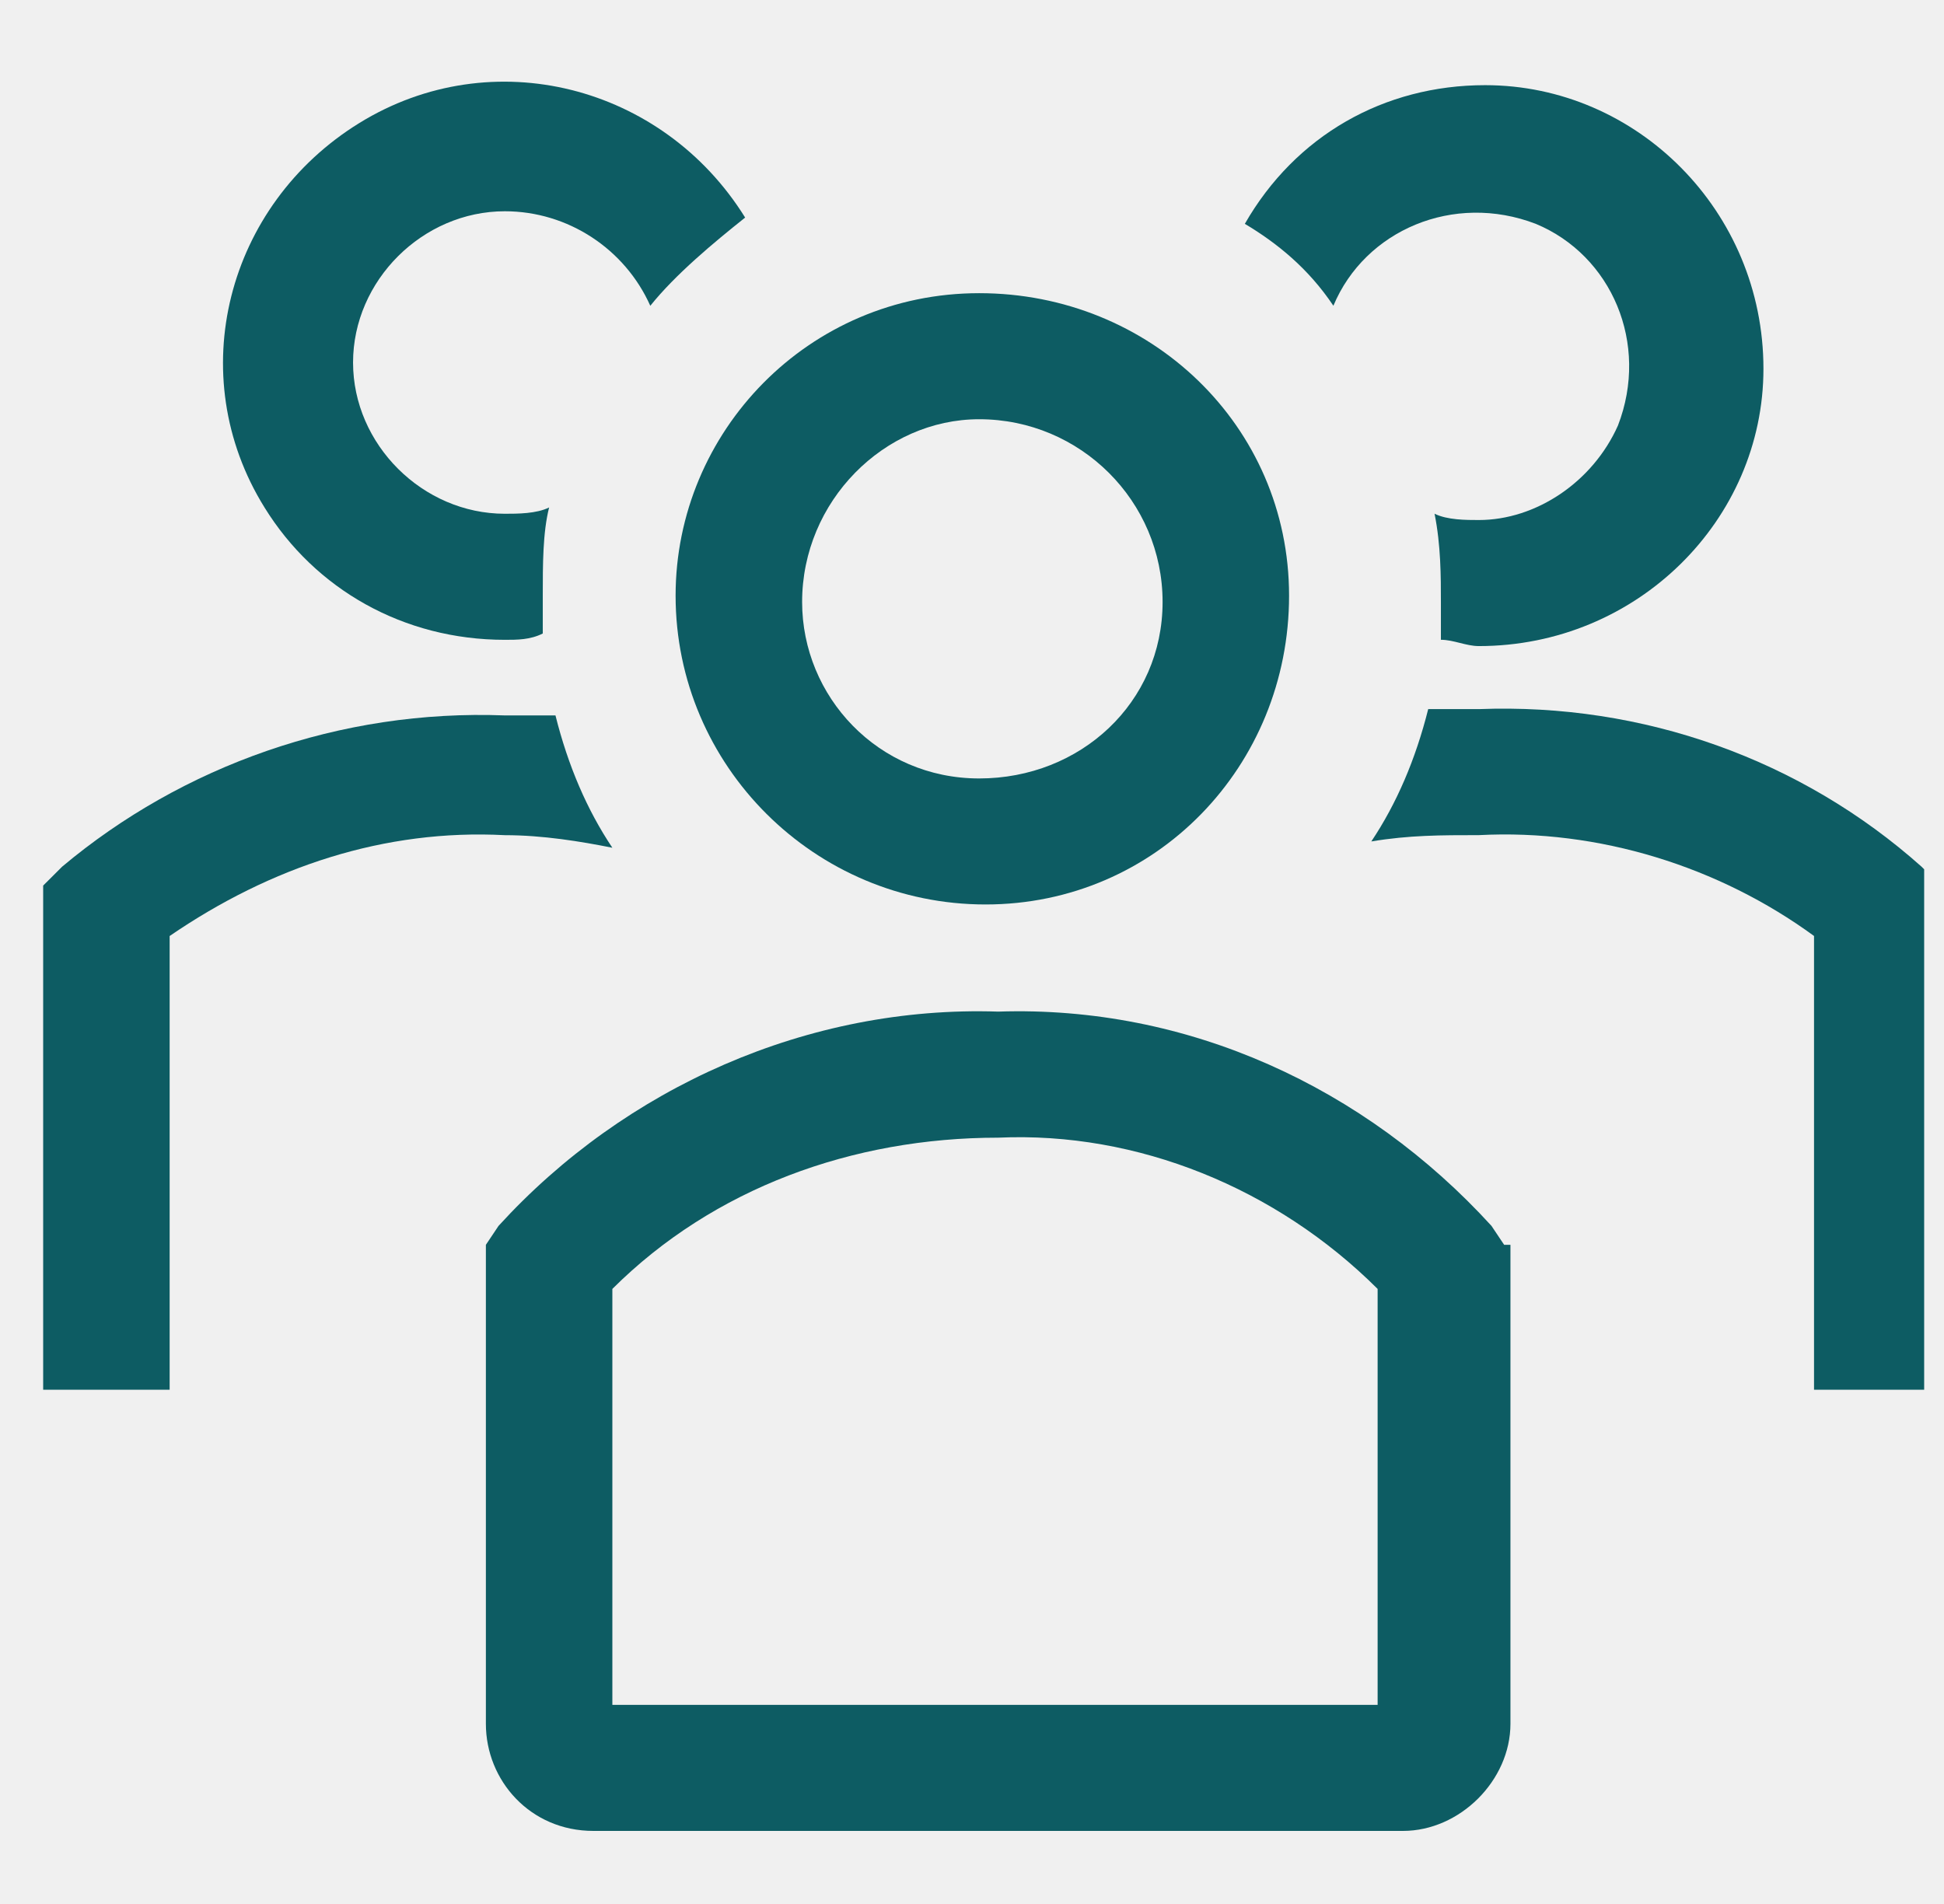
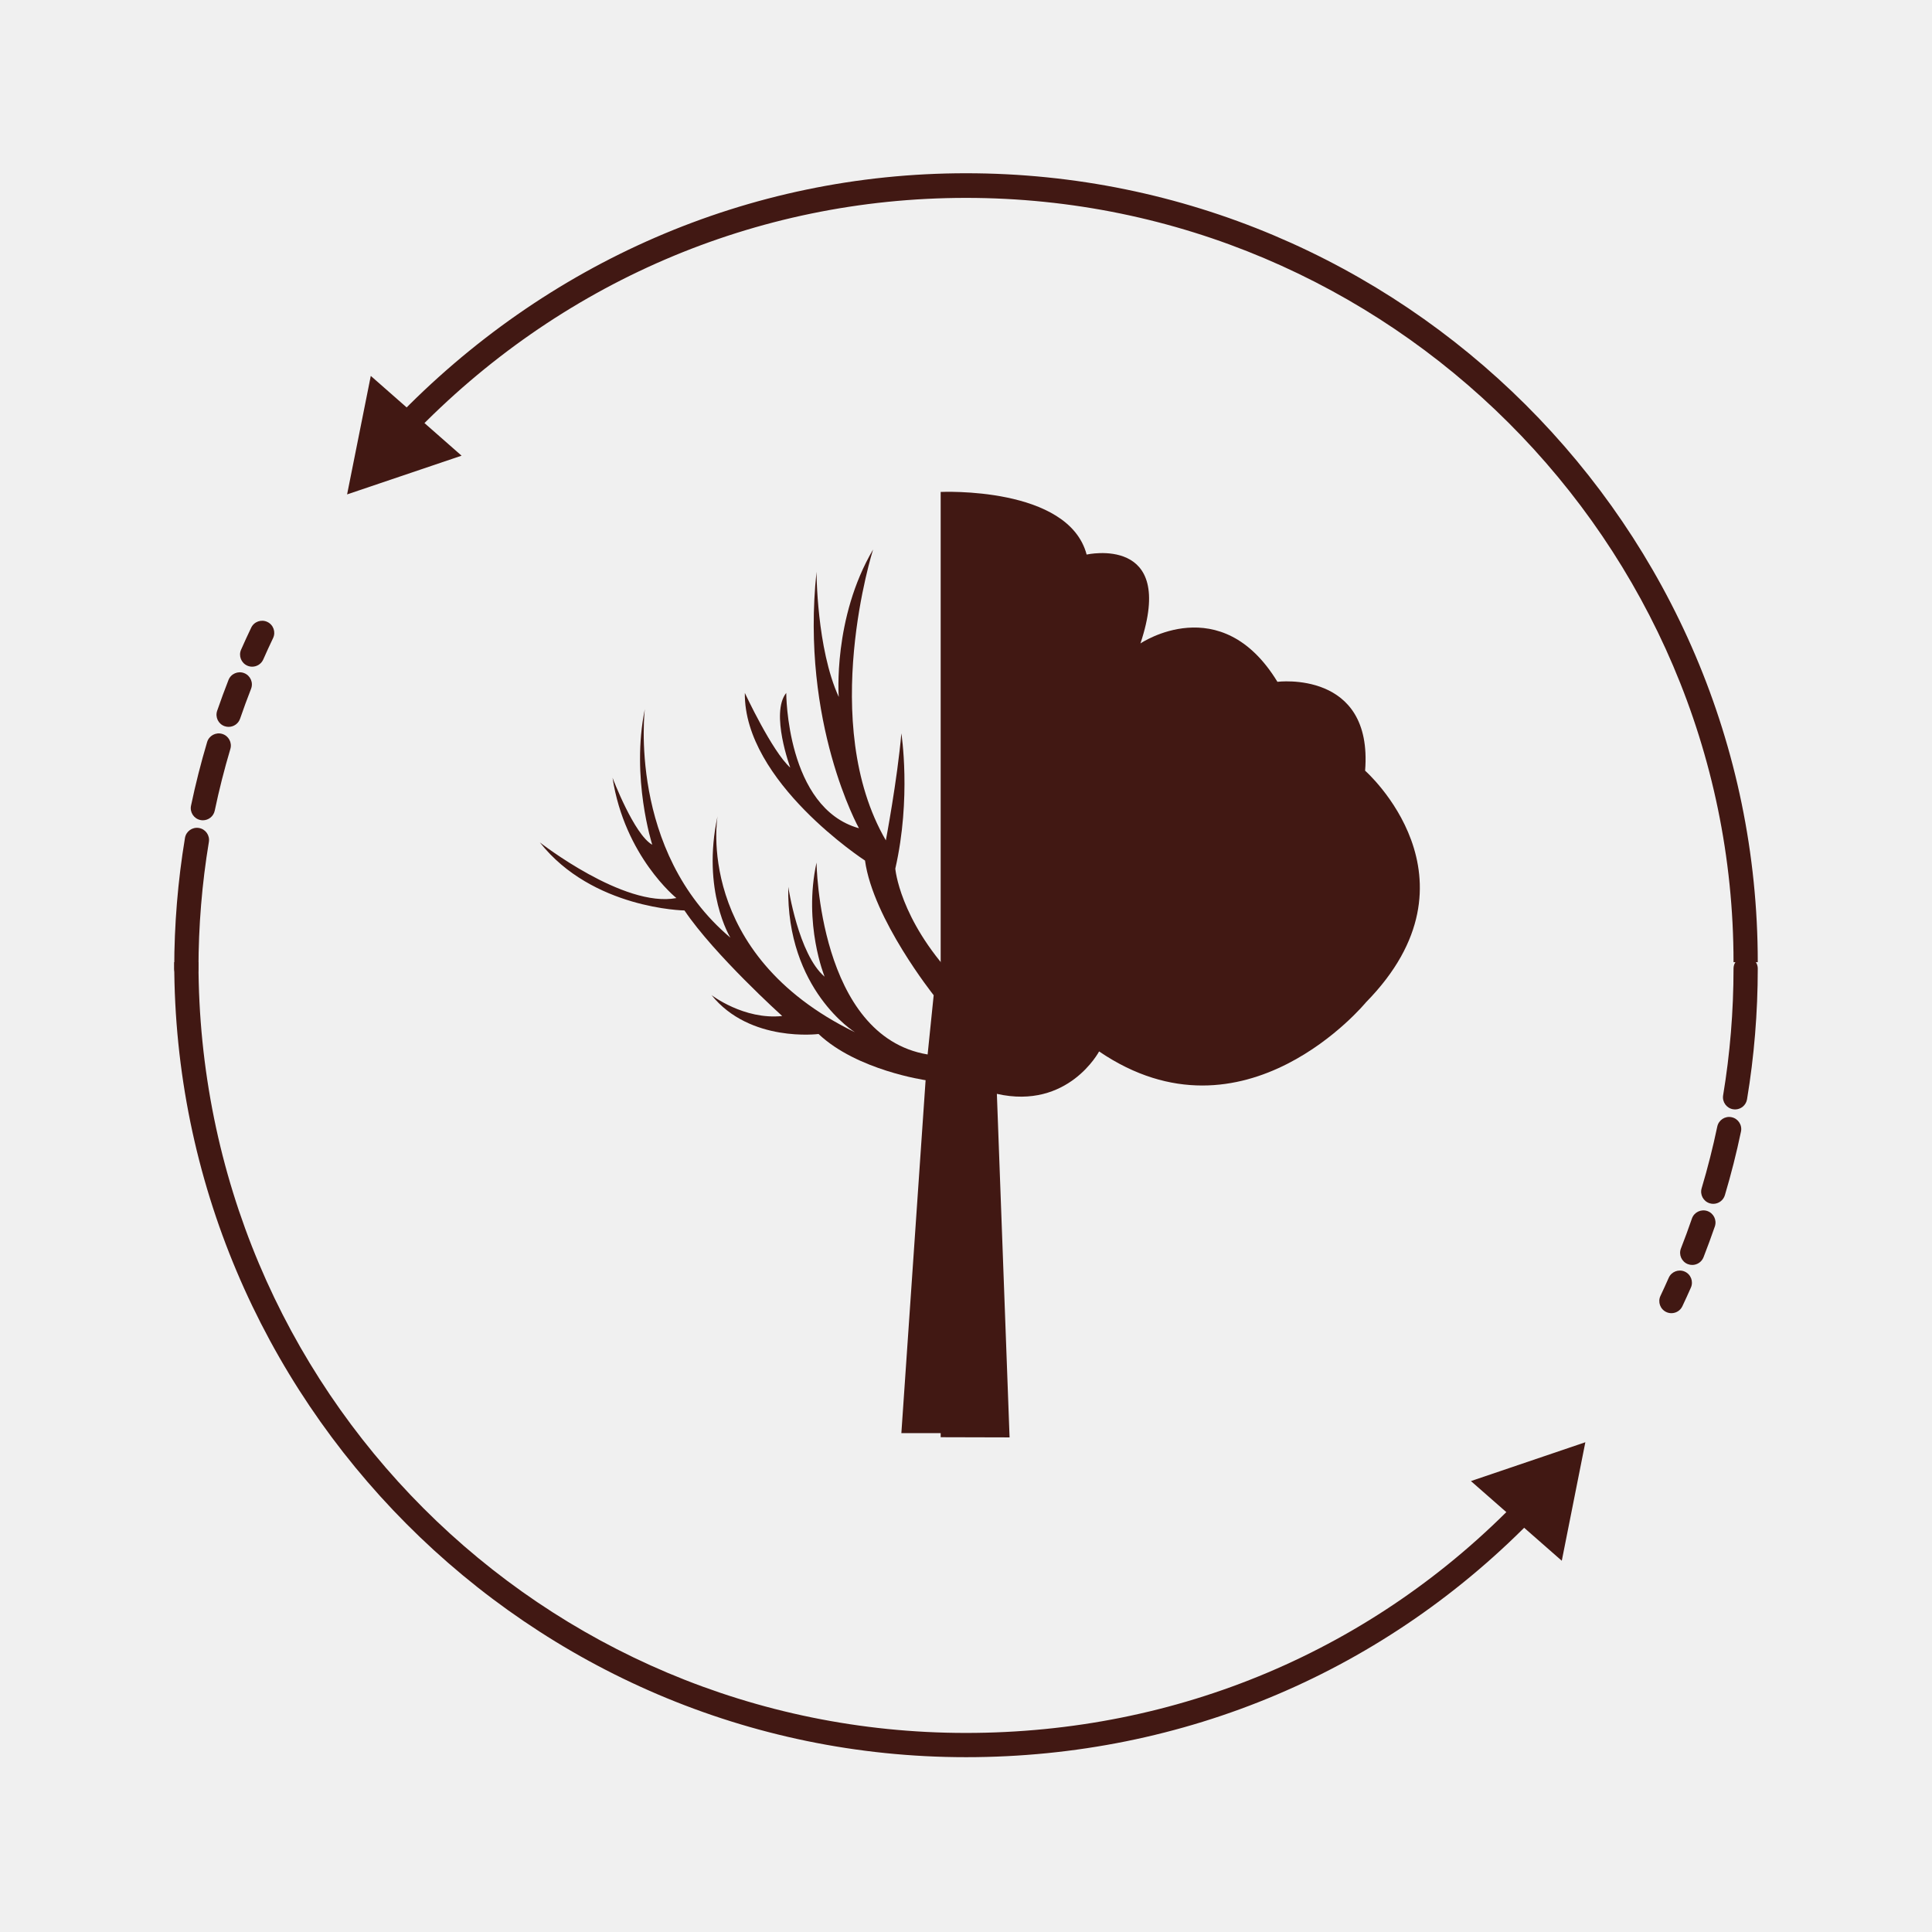
- <svg xmlns="http://www.w3.org/2000/svg" width="49" height="48" viewBox="0 0 49 48" fill="none">
-   <g clip-path="url(#clip0)">
-     <g clip-path="url(#clip1)">
-       <path d="M24.841 22.802C29.145 22.802 32.492 19.307 32.492 15.017C32.492 10.728 28.985 7.391 24.681 7.391C20.377 7.391 17.029 10.886 17.029 15.017C17.029 19.307 20.536 22.802 24.841 22.802ZM24.681 10.569C24.841 10.569 24.841 10.569 24.681 10.569C27.232 10.569 29.304 12.634 29.304 15.176C29.304 17.718 27.232 19.625 24.681 19.625C22.131 19.625 20.218 17.559 20.218 15.176C20.218 12.634 22.29 10.569 24.681 10.569Z" fill="#0D5C63" />
-       <path d="M48.434 21.849C45.405 19.148 41.419 17.718 37.275 17.877H35.999C35.68 19.148 35.202 20.26 34.565 21.213C35.521 21.054 36.318 21.054 37.275 21.054C40.303 20.895 43.332 21.849 45.724 23.596V35.036H48.912V22.325L48.434 21.849Z" fill="#0D5C63" />
-       <path d="M33.609 7.708C34.406 5.802 36.638 4.848 38.71 5.643C40.623 6.437 41.58 8.662 40.782 10.727C40.145 12.157 38.71 13.11 37.275 13.11C36.956 13.11 36.478 13.11 36.159 12.951C36.319 13.746 36.319 14.54 36.319 15.176V16.129C36.638 16.129 36.956 16.288 37.275 16.288C41.261 16.288 44.449 13.11 44.449 9.297C44.449 5.325 41.261 2.147 37.435 2.147C34.884 2.147 32.652 3.418 31.377 5.643C32.174 6.119 32.971 6.755 33.609 7.708Z" fill="#0D5C63" />
-       <path d="M15.435 21.372C14.797 20.419 14.319 19.307 14.001 18.036H12.725C8.58 17.877 4.595 19.307 1.566 21.849L1.088 22.326V35.036H4.276V23.597C6.827 21.849 9.696 20.896 12.725 21.055C13.682 21.055 14.638 21.213 15.435 21.372Z" fill="#0D5C63" />
-       <path d="M12.725 16.13C13.043 16.13 13.362 16.13 13.681 15.971V15.017C13.681 14.223 13.681 13.429 13.841 12.793C13.522 12.952 13.043 12.952 12.725 12.952C10.652 12.952 8.899 11.204 8.899 9.139C8.899 7.073 10.652 5.326 12.725 5.326C14.319 5.326 15.754 6.279 16.391 7.709C17.029 6.914 17.985 6.12 18.782 5.485C16.71 2.148 12.406 1.036 9.058 3.101C5.71 5.167 4.594 9.457 6.667 12.793C7.942 14.858 10.174 16.13 12.725 16.13Z" fill="#0D5C63" />
-       <path d="M37.913 31.382L37.594 30.905C34.406 27.41 29.942 25.344 25.16 25.503C20.377 25.344 15.754 27.41 12.566 30.905L12.247 31.382V43.457C12.247 44.886 13.363 46.158 14.957 46.158H35.362C36.797 46.158 38.072 44.886 38.072 43.457V31.382H37.913ZM34.724 42.98H15.435V32.494C17.986 29.952 21.493 28.681 25.16 28.681C28.667 28.522 32.174 29.952 34.724 32.494V42.98Z" fill="#0D5C63" />
+ <svg xmlns="http://www.w3.org/2000/svg" viewBox="0 0 853.333 853.333" height="853.333" width="853.333" xml:space="preserve" id="svg2" version="1.1">
+   <defs id="defs6" />
+   <g transform="matrix(1.333333,0,0,-1.333333,0,853.3333)" id="g10">
+     <g transform="scale(0.1)" id="g12">
+       <path id="path14" style="fill:#411813;fill-opacity:1;fill-rule:nonzero;stroke:none" d="m 3116.1,1639.04 v 3131.33 c 0,0 423.31,20.08 483.53,-207.42 0,0 298.68,66.91 178.23,-294.4 0,0 266.41,180.65 453.75,-127.12 0,0 317.22,40.13 290.46,-294.4 0,0 406.05,-356.82 2.98,-767.21 0,0 -402.38,-490.68 -884.12,-162.83 0,0 -102.29,-194.02 -338.67,-140.51 l 42.08,-1138.04 -228.24,0.6" />
+       <path id="path16" style="fill:#411813;fill-opacity:1;fill-rule:nonzero;stroke:none" d="m 3146.47,1652.6 h -160.58 l 80.29,1169.13 c 0,0 -227.49,32.61 -354.61,153.04 0,0 -227.5,-29.41 -354.62,128.91 0,0 107.05,-82.75 234.18,-69.37 0,0 -224.62,202.62 -323.73,349.65 0,0 -305.21,4.79 -479.18,225.59 0,0 278.41,-217.95 452.38,-184.49 0,0 -171.36,137.62 -211.51,398.55 0,0 71.36,-188.4 131.57,-221.86 0,0 -71.35,221.86 -24.51,449.36 0,0 -57.97,-469.47 283.26,-757.18 0,0 -95.91,155 -42.39,402.55 0,0 -80.29,-454.98 454.98,-715.91 0,0 -227.48,140.5 -220.8,481.73 0,0 33.46,-224.12 120.44,-297.71 0,0 -71.36,173.96 -26.77,378.01 0,0 6.7,-575.41 368.01,-635.65 l 20.07,196.29 c 0,0 -200.73,252.01 -227.49,446.04 0,0 -401.46,260.95 -398.11,555.35 0,0 90.33,-194.02 150.55,-247.56 0,0 -66.91,180.64 -13.38,247.56 0,0 0,-381.37 240.86,-448.28 0,0 -194.03,347.93 -140.51,849.72 0,0 0,-254.23 73.61,-414.82 0,0 -20.07,260.94 113.74,488.44 0,0 -183.09,-575.41 42.28,-963.5 0,0 38.01,200.74 51.39,354.63 0,0 33.46,-214.12 -20.07,-448.3 0,0 13.39,-165.52 194.03,-359.56 L 3146.47,1652.6" />
+       <path id="path18" style="fill:#411813;fill-opacity:1;fill-rule:nonzero;stroke:none" d="m 835.344,4191.52 c -5.403,0 -10.891,1.1 -16.145,3.42 -20.281,8.93 -29.511,32.64 -20.578,52.91 10.82,24.55 22.016,48.91 33.567,73.03 9.57,20.02 33.554,28.44 53.554,18.85 19.988,-9.57 28.43,-33.56 18.836,-53.56 -11.18,-23.34 -22,-46.91 -32.461,-70.68 -6.629,-15.02 -21.347,-23.97 -36.773,-23.97 z m -78.008,-199.35 c -4.34,0 -8.731,0.7 -13.066,2.17 -20.969,7.2 -32.102,30.05 -24.915,51.03 11.79,34.24 24.415,68.59 37.532,102.07 8.086,20.67 31.426,30.8 52.008,22.74 20.656,-8.07 30.839,-31.37 22.746,-52.02 -12.703,-32.44 -24.942,-65.7 -36.336,-98.92 -5.727,-16.62 -21.301,-27.07 -37.969,-27.07 z m -85.207,-309.46 c -2.742,0 -5.488,0.26 -8.262,0.86 -21.719,4.52 -35.625,25.8 -31.074,47.48 14.734,70.61 32.695,141.51 53.34,210.79 6.355,21.23 28.68,33.32 49.953,26.99 21.25,-6.33 33.316,-28.69 26.988,-49.96 -20.008,-67.11 -37.39,-135.82 -51.719,-204.22 -3.945,-18.95 -20.64,-31.94 -39.226,-31.94 z m -54.816,-531.54 c -22.157,0 -40.133,17.99 -40.133,40.16 0,145.1 11.968,290.76 35.562,432.89 3.637,21.87 24.184,36.62 46.184,33.01 21.855,-3.64 36.648,-24.3 33.015,-46.18 -22.871,-137.79 -34.468,-279 -34.468,-419.72 0,-22.17 -17.993,-40.16 -40.16,-40.16" />
+       <path id="path20" style="fill:#411813;fill-opacity:1;fill-rule:nonzero;stroke:none" d="M 3200,579.109 C 1753.78,579.109 577.18,1762.6 577.18,3212.6 h 80.293 c 0,-1420 1140.577,-2553.178 2542.527,-2553.178 699.25,0 1351.02,272.707 1835.19,777.528 l 57.96,-52.91 C 4593.66,863.281 3921.34,579.109 3200,579.109" />
+       <path id="path22" style="fill:#411813;fill-opacity:1;fill-rule:nonzero;stroke:none" d="m 4872.6,1493.75 379.07,128.63 -78.07,-392.61 z" />
+       <path id="path24" style="fill:#411813;fill-opacity:1;fill-rule:nonzero;stroke:none" d="m 5747.73,2724.86 c -2.19,0 -4.38,0.2 -6.63,0.55 -21.85,3.63 -36.64,24.32 -33.01,46.19 22.84,137.7 34.44,278.91 34.44,419.73 0,22.15 17.99,40.13 40.16,40.13 22.16,0 40.13,-17.98 40.13,-40.13 0,-145.22 -11.93,-290.88 -35.54,-432.89 -3.27,-19.63 -20.28,-33.58 -39.55,-33.58 z m -72.29,-312.71 c -3.81,0 -7.66,0.53 -11.49,1.68 -21.25,6.33 -33.33,28.69 -27.01,49.94 20.02,67.11 37.41,135.82 51.73,204.22 4.54,21.76 25.92,35.74 47.49,31.09 21.72,-4.53 35.62,-25.8 31.08,-47.5 -14.75,-70.58 -32.7,-141.5 -53.35,-210.76 -5.21,-17.4 -21.17,-28.67 -38.45,-28.67 z m -69.71,-202.44 c -4.85,0 -9.79,0.88 -14.61,2.73 -20.64,8.09 -30.84,31.37 -22.78,52.01 12.91,32.99 25.15,66.29 36.36,98.95 7.2,20.94 30.06,31.97 51.03,24.92 20.97,-7.23 32.11,-30.06 24.92,-51.05 -11.61,-33.7 -24.23,-68.03 -37.51,-102.04 -6.2,-15.86 -21.35,-25.52 -37.41,-25.52 z m -68.96,-159.81 c -5.74,0 -11.56,1.23 -17.09,3.85 -20.05,9.43 -28.65,33.36 -19.19,53.42 9.36,19.86 18.5,39.86 27.37,60 8.99,20.31 32.72,29.43 52.92,20.56 20.3,-8.92 29.5,-32.63 20.57,-52.91 -9.17,-20.78 -18.59,-41.4 -28.25,-61.89 -6.86,-14.53 -21.28,-23.03 -36.33,-23.03" />
+       <path id="path26" style="fill:#411813;fill-opacity:1;fill-rule:nonzero;stroke:none" d="m 5822.82,3212.6 h -80.29 c 0,1390 -1140.58,2531.88 -2542.53,2531.88 -698.33,0 -1349.49,-282.68 -1833.54,-786.36 l -57.89,52.96 c 499.31,519.6 1171.03,815.01 1891.43,815.01 1446.22,0 2622.82,-1173.49 2622.82,-2613.49" />
+       <path id="path28" style="fill:#411813;fill-opacity:1;fill-rule:nonzero;stroke:none" d="m 1529.01,4890.51 -379.2,-128.28 78.46,392.54 z" />
    </g>
  </g>
-   <defs>
-     <clipPath id="clip0">
-       <rect width="48" height="48" fill="white" transform="translate(0.5)" />
-     </clipPath>
-     <clipPath id="clip1">
-       <rect width="48" height="44.211" fill="white" transform="translate(1 2)" />
-     </clipPath>
-   </defs>
</svg>
